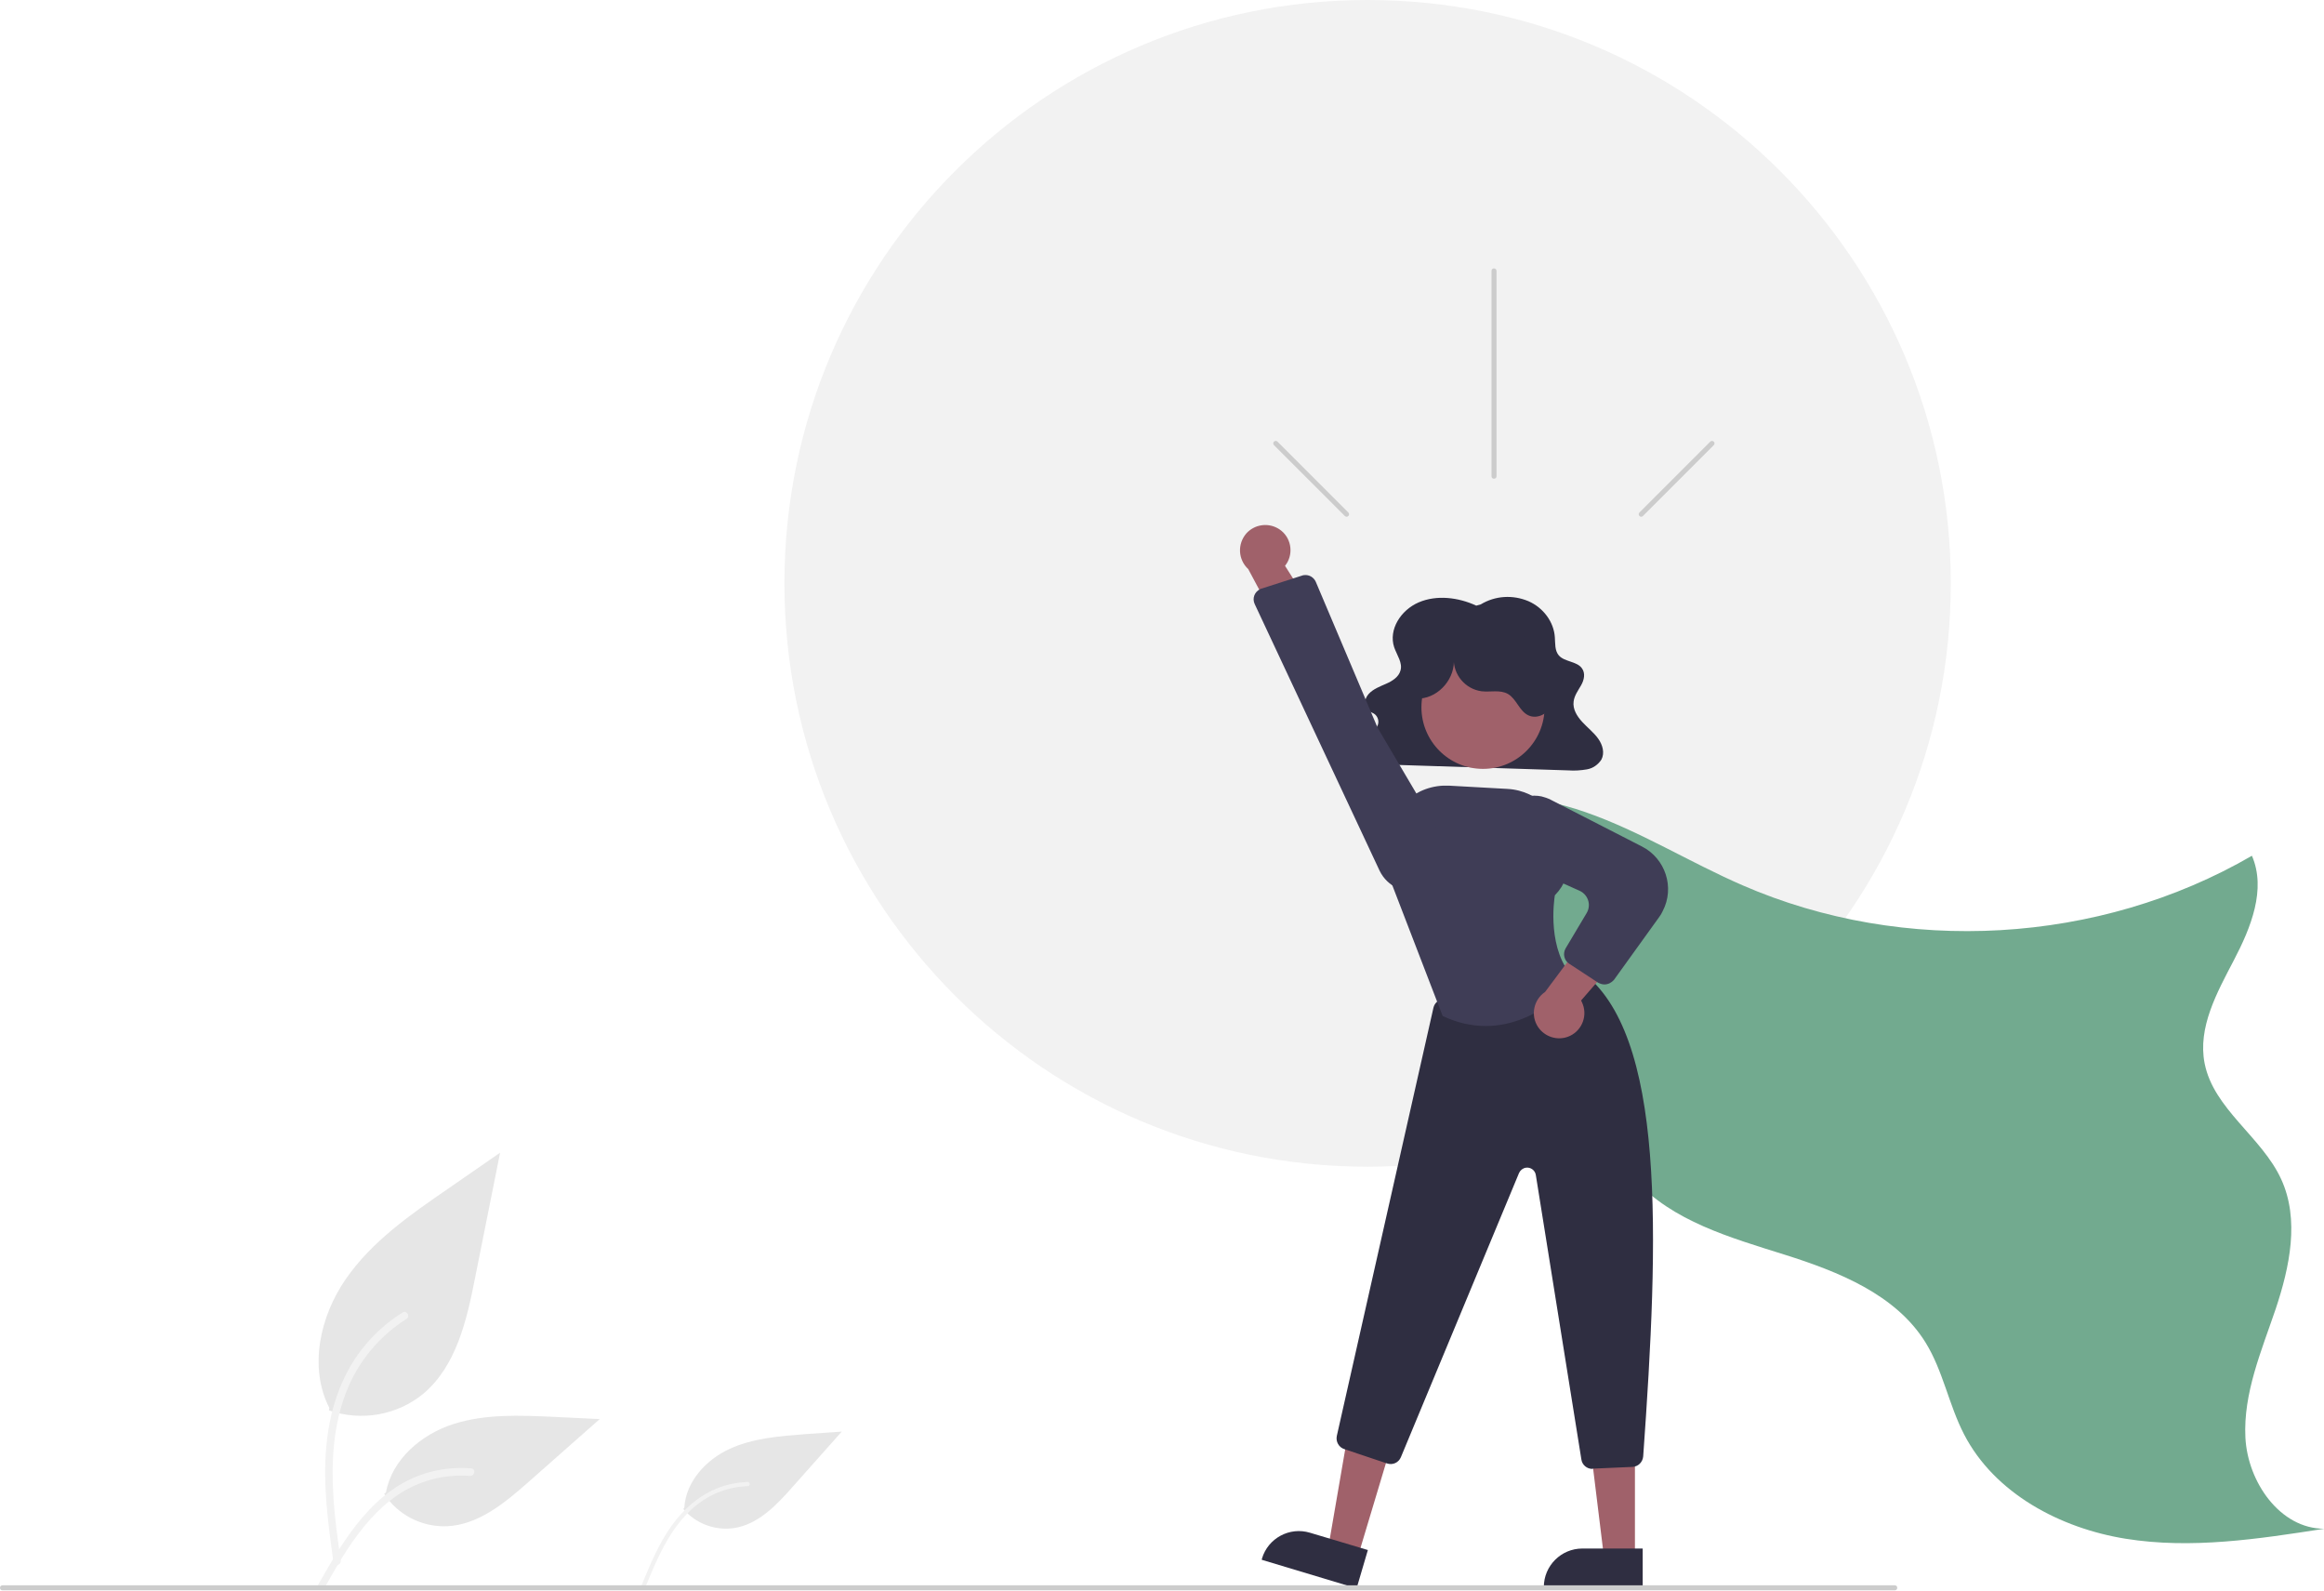
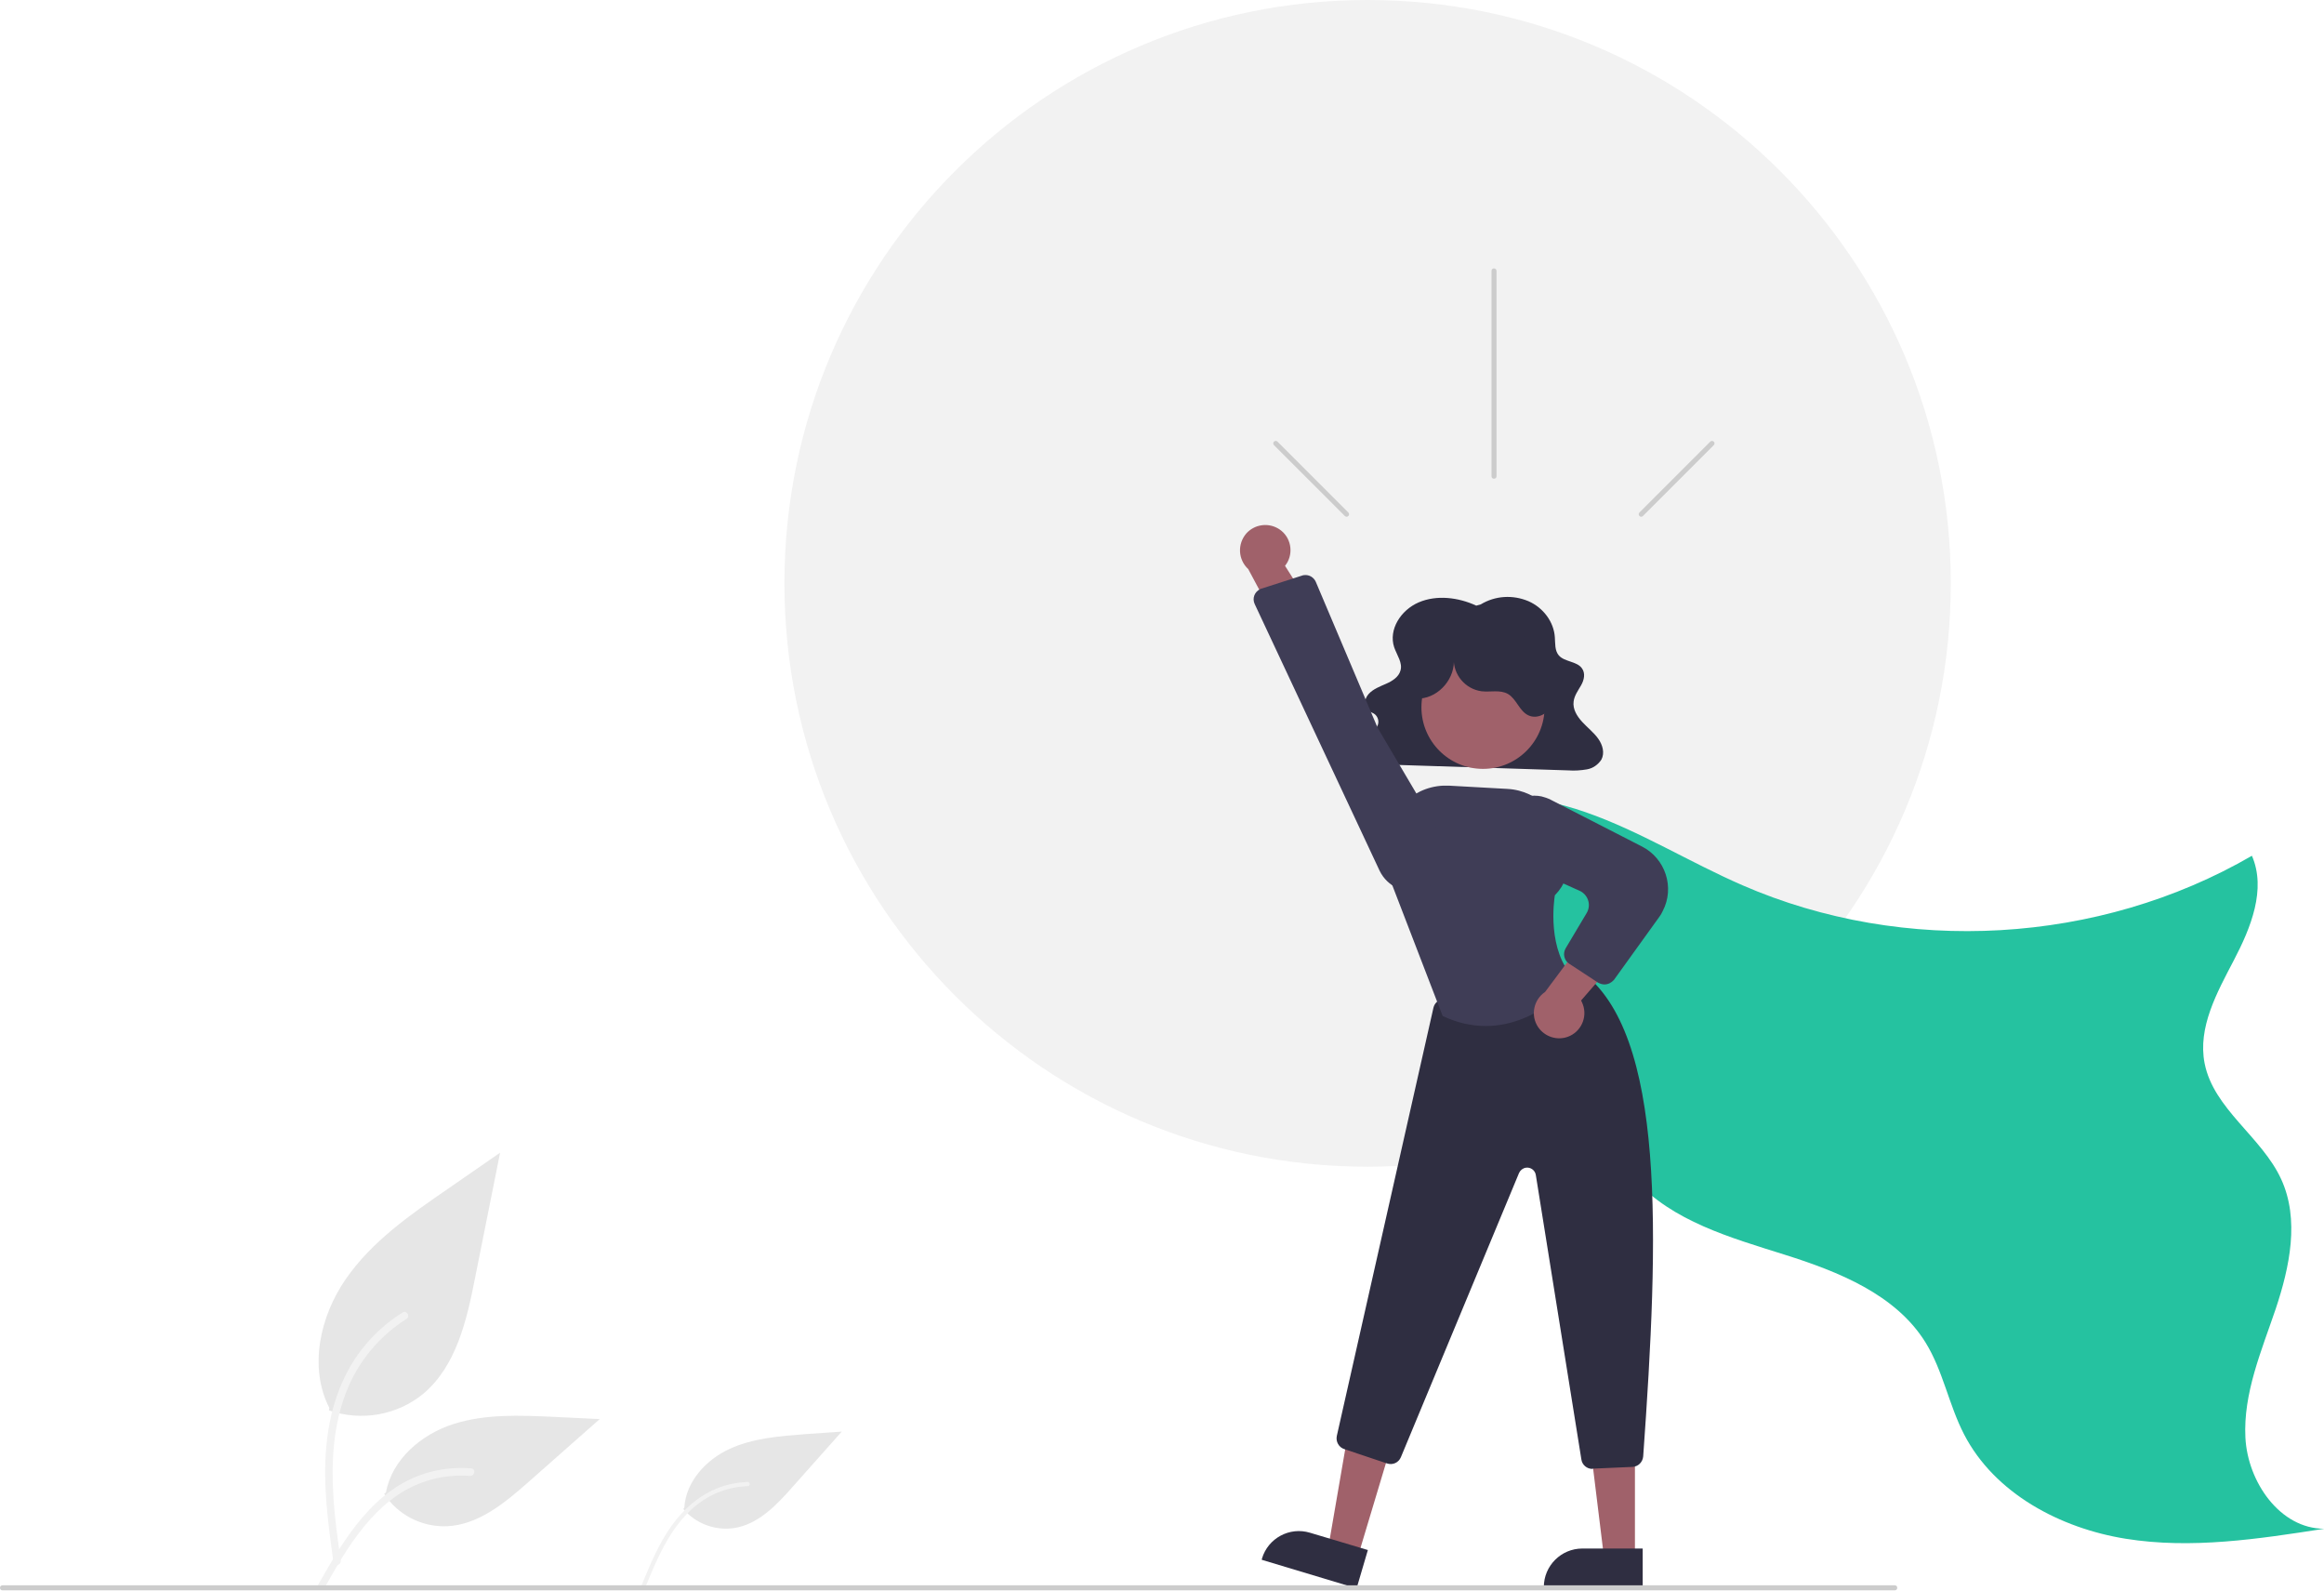
<svg xmlns="http://www.w3.org/2000/svg" version="1.1" id="a6791429-d438-45aa-bc7c-827b738cb04a" x="0px" y="0px" viewBox="0 0 928.5 635.2" style="enable-background:new 0 0 928.5 635.2;" xml:space="preserve">
-   <style type="text/css">
+   <defs id="defs21" />
+   <style type="text/css" id="style1">
	.st0{fill:#F2F2F2;}
	.st1{fill:#E6E6E6;}
	.st2{fill:#72AA8F;}
	.st3{fill:#2F2E41;}
	.st4{fill:#A0616A;}
	.st5{fill:#3F3D56;}
	.st6{fill:#CCCCCC;}
</style>
-   <circle class="st0" cx="546.4" cy="233" r="233" />
-   <path class="st1" d="M131.4,563.3c12.9,4.5,27.2,2,37.7-6.6c13.2-11.1,17.4-29.4,20.7-46.3l10-50L179,474.8  c-15,10.3-30.4,21-40.8,36c-10.4,15-14.9,35.4-6.6,51.6" />
-   <path class="st0" d="M133.2,623.9c-2.1-15.4-4.3-31-2.8-46.5c1.3-13.8,5.5-27.3,14.1-38.4c4.6-5.9,10.1-10.9,16.4-14.8  c1.6-1,3.1,1.6,1.5,2.6c-10.9,6.9-19.3,17-24,29c-5.2,13.3-6.1,27.8-5.2,41.9c0.5,8.5,1.7,17,2.9,25.5c0.2,0.8-0.3,1.6-1,1.8  C134.2,625.2,133.4,624.7,133.2,623.9L133.2,623.9z" />
-   <path class="st1" d="M273,602.7c5,5.9,12.8,8.8,20.5,7.6c9.7-1.6,17-9.4,23.5-16.8l19.3-21.7l-14.4,1c-10.4,0.8-21,1.6-30.4,5.9  s-17.5,13.1-18.1,23.5" />
-   <path class="st0" d="M256.4,633c3.4-8.2,6.8-16.5,12-23.7c4.6-6.4,10.6-11.8,18-14.8c3.9-1.6,8.1-2.4,12.3-2.6c1.1,0,1.1,1.7,0,1.7  c-7.3,0.2-14.4,2.8-20.1,7.3c-6.4,5-11,11.9-14.6,19.1c-2.2,4.4-4.1,8.9-5.9,13.4c-0.1,0.4-0.6,0.7-1,0.6  C256.6,634,256.3,633.5,256.4,633L256.4,633z" />
-   <path class="st1" d="M153.5,596.7c5.5,8.4,15,13.3,25.1,12.9c12.7-0.6,23.3-9.5,32.8-17.9l28.2-24.9l-18.6-0.9  c-13.4-0.6-27.1-1.2-39.9,2.9s-24.5,14.1-26.9,27.3" />
-   <path class="st0" d="M127.2,632.8c10.2-18,22-38,43-44.4c5.9-1.8,12-2.4,18.1-1.9c1.9,0.2,1.4,3.1-0.5,3  c-10.2-0.8-20.4,1.9-28.9,7.6c-8.1,5.5-14.5,13.3-19.9,21.4c-3.3,5-6.2,10.2-9.2,15.4C129,635.7,126.3,634.5,127.2,632.8z" />
-   <path class="st2" d="M566.3,325.7c20.2-11.1,45.4-8.9,67.2-1.3s41.5,20,62.7,29.2c64.6,28.1,142.5,23.6,203.5-11.8  c5.8,13.4-0.4,28.7-7.2,41.7s-14.5,26.9-11.7,41.2c3.6,18.3,22.8,29.3,30.6,46.3c7.4,16.1,3.4,35-2.2,51.8  c-5.7,16.8-13,33.7-12.1,51.4s13.8,36.4,31.5,36.4c-26.3,4.1-53.1,8.2-79.3,4s-52.4-18.1-64.6-41.7c-6.1-11.8-8.4-25.4-15.4-36.7  c-11.9-19.2-34.8-28.3-56.4-35.1S668.2,487.8,653,471c-14.5-16-19.1-38.2-26.7-58.4c-12.9-33.7-35.4-63-64.6-84.2" />
-   <path class="st3" d="M589.8,241.9c-7.1-3.3-15.8-4.4-23-1.3s-12.1,10.9-9.8,17.9c1.1,3.2,3.5,6.3,2.5,9.4c-0.7,2.5-3.2,4.1-5.7,5.2  s-5.2,2.1-7,4.1s-2.2,5.3,0.1,6.8c0.7,0.5,1.7,0.7,2.4,1.3c1.2,1,1.7,2.7,1.2,4.2c-0.6,1.5-1.6,2.8-2.9,3.8  c-2.5,2.2-5.9,4.7-5.1,7.8c0.6,1.7,2,3,3.7,3.5c1.8,0.5,3.6,0.7,5.4,0.7l75,2.4c2.5,0.2,5,0,7.4-0.4c2.4-0.4,4.5-1.9,5.8-3.9  c1.4-2.7,0.5-5.9-1.3-8.4s-4.3-4.4-6.4-6.7s-3.8-5.1-3.4-8.1c0.3-2.4,1.8-4.4,3-6.5s1.8-4.8,0.3-6.8c-2-2.8-6.9-2.5-9.2-5.1  c-1.7-2-1.4-4.8-1.6-7.3c-0.4-6.1-4.6-11.8-10.6-14.4c-6.2-2.6-13.2-2.2-19,1.3L589.8,241.9z" />
-   <polygon class="st4" points="542.4,622.1 530.6,618.6 538.7,571.6 556,576.8 " />
-   <path class="st3" d="M542,634.4L504.1,623l0.1-0.5c2.4-8.1,11-12.8,19.2-10.3c0,0,0,0,0,0l0,0l23.1,6.9L542,634.4z" />
-   <polygon class="st4" points="653.2,622.5 640.9,622.5 635.1,575.2 653.2,575.2 " />
-   <path class="st3" d="M656.3,634.4l-39.5,0v-0.5c0-8.5,6.9-15.4,15.4-15.4c0,0,0,0,0,0h0l24.1,0L656.3,634.4z" />
-   <path class="st3" d="M636.2,586.7c-2.2,0-4.1-1.6-4.4-3.8l-18.2-113.6c-0.3-1.9-2.1-3.2-4-2.9c-1.2,0.2-2.2,1-2.7,2.1l-47.2,113.5  c-0.9,2.2-3.3,3.3-5.6,2.5l-17-5.7c-2.2-0.7-3.5-3-3-5.3l38.6-171c0.4-1.7,1.7-3,3.4-3.4l51.8-12c1.3-0.3,2.6,0,3.7,0.8  c34.1,24.8,31.2,105.8,24.9,193.8c-0.2,2.3-2,4.1-4.3,4.2l-15.9,0.7C636.3,586.7,636.2,586.7,636.2,586.7z" />
-   <circle class="st4" cx="592.5" cy="282.5" r="24.6" />
-   <path class="st5" d="M593.6,409.8c-5.9,0-11.7-1.4-17-3.9l-0.2-0.1l-0.1-0.2l-22-57.1l-0.4-9.9c-0.6-13.1,9.6-24.2,22.7-24.8  c0.8,0,1.6,0,2.3,0l23.4,1.3c12.5,0.7,22.4,11.1,22.4,23.6c0.6,1.2,4.9,10.3-3.5,18.9c-0.3,2-3.3,22.2,7.9,33.4l0.3,0.3l-0.3,0.3  C629,391.9,614.7,409.8,593.6,409.8z" />
-   <path class="st4" d="M626.4,414.1c5.2-1.9,7.9-7.7,6-12.9c-0.2-0.6-0.5-1.1-0.7-1.6l23.4-27l-18.4-2.4l-19.4,26  c-4.6,3.1-5.9,9.4-2.8,14C617.1,414.1,622.1,415.7,626.4,414.1L626.4,414.1z" />
-   <path class="st5" d="M641,393.2c-0.9,0-1.7-0.3-2.5-0.7l-11.6-7.6c-2-1.3-2.6-4-1.4-6.1l8.4-14.1c1.8-3,0.8-6.8-2.2-8.6  c-0.2-0.1-0.4-0.2-0.6-0.3l-24-10.8c-6.1-2.8-9.5-9.4-8.1-15.9l0,0c1.6-7.7,9.2-12.6,16.9-11c1.2,0.3,2.4,0.7,3.6,1.3l36.5,18.7  c9.4,4.8,13.2,16.4,8.3,25.8c-0.4,0.9-0.9,1.7-1.5,2.5l-18,25C643.8,392.5,642.5,393.2,641,393.2z" />
-   <path class="st3" d="M567.4,279c7.8-0.6,14.2-8.4,13.4-16.1c-0.2,6.6,4.6,12.3,11.1,13.2c3.6,0.4,7.5-0.7,10.6,1.1  c3.4,2,4.5,6.8,8.1,8.5c3.5,1.7,7.8-0.6,9.5-4s1.3-7.6,0.2-11.2c-5.2-16.7-22.9-26.1-39.6-20.9c-5,1.5-9.5,4.3-13.1,7.9  c-3.3,3.3-5.9,7.5-6.3,12.1s1.7,9.6,5.9,11.7L567.4,279z" />
-   <path class="st4" d="M510.3,210.9c4.9,2.6,6.7,8.7,4.1,13.6c-0.3,0.5-0.6,1-1,1.5l19.2,30.2l-18.6-0.3l-15.3-28.6  c-4.1-3.8-4.4-10.1-0.7-14.3C501.1,209.6,506.2,208.7,510.3,210.9L510.3,210.9z" />
-   <path class="st5" d="M525.7,232.4l24.7,58.3l25.9,43.9c4,6.8,1.7,15.4-5,19.4c-1,0.6-2,1-3.1,1.4l0,0c-6.7,2-13.9-1.2-17-7.6  l-49.9-106.5c-1.1-2.3-0.1-4.9,2.2-6c0.2-0.1,0.3-0.2,0.5-0.2l16.2-5.2c0.3-0.1,0.6-0.2,0.9-0.2  C523.1,229.5,524.9,230.6,525.7,232.4z" />
-   <path class="st6" d="M757,635.2H1c-0.6,0-1-0.4-1-1s0.4-1,1-1h756c0.6,0,1,0.4,1,1S757.6,635.2,757,635.2z" />
-   <path class="st6" d="M597.9,108.2v82c0,0.6-0.4,1-1,1s-1-0.4-1-1v-82c0-0.6,0.4-1,1-1S597.9,107.7,597.9,108.2z" />
-   <path class="st6" d="M684.7,177.8l-28.3,28.3c-0.4,0.4-1,0.4-1.4,0c-0.4-0.4-0.4-1,0-1.4l28.3-28.3c0.4-0.4,1-0.4,1.4,0  C685.1,176.7,685.1,177.4,684.7,177.8C684.7,177.8,684.7,177.8,684.7,177.8z" />
-   <path class="st6" d="M509,177.8l28.3,28.3c0.4,0.4,1,0.4,1.4,0c0.4-0.4,0.4-1,0-1.4l-28.3-28.3c-0.4-0.4-1-0.4-1.4,0  C508.6,176.7,508.6,177.4,509,177.8C509,177.8,509,177.8,509,177.8L509,177.8z" />
+   <circle class="st0" cx="546.4" cy="233" r="233" id="circle1" />
+   <path class="st1" d="M131.4,563.3c12.9,4.5,27.2,2,37.7-6.6c13.2-11.1,17.4-29.4,20.7-46.3l10-50L179,474.8  c-15,10.3-30.4,21-40.8,36c-10.4,15-14.9,35.4-6.6,51.6" id="path1" />
+   <path class="st0" d="M133.2,623.9c-2.1-15.4-4.3-31-2.8-46.5c1.3-13.8,5.5-27.3,14.1-38.4c4.6-5.9,10.1-10.9,16.4-14.8  c1.6-1,3.1,1.6,1.5,2.6c-10.9,6.9-19.3,17-24,29c-5.2,13.3-6.1,27.8-5.2,41.9c0.5,8.5,1.7,17,2.9,25.5c0.2,0.8-0.3,1.6-1,1.8  C134.2,625.2,133.4,624.7,133.2,623.9L133.2,623.9z" id="path2" />
+   <path class="st1" d="M273,602.7c5,5.9,12.8,8.8,20.5,7.6c9.7-1.6,17-9.4,23.5-16.8l19.3-21.7l-14.4,1c-10.4,0.8-21,1.6-30.4,5.9  s-17.5,13.1-18.1,23.5" id="path3" />
+   <path class="st0" d="M256.4,633c3.4-8.2,6.8-16.5,12-23.7c4.6-6.4,10.6-11.8,18-14.8c3.9-1.6,8.1-2.4,12.3-2.6c1.1,0,1.1,1.7,0,1.7  c-7.3,0.2-14.4,2.8-20.1,7.3c-6.4,5-11,11.9-14.6,19.1c-2.2,4.4-4.1,8.9-5.9,13.4c-0.1,0.4-0.6,0.7-1,0.6  C256.6,634,256.3,633.5,256.4,633L256.4,633z" id="path4" />
+   <path class="st1" d="M153.5,596.7c5.5,8.4,15,13.3,25.1,12.9c12.7-0.6,23.3-9.5,32.8-17.9l28.2-24.9l-18.6-0.9  c-13.4-0.6-27.1-1.2-39.9,2.9s-24.5,14.1-26.9,27.3" id="path5" />
+   <path class="st0" d="M127.2,632.8c10.2-18,22-38,43-44.4c5.9-1.8,12-2.4,18.1-1.9c1.9,0.2,1.4,3.1-0.5,3  c-10.2-0.8-20.4,1.9-28.9,7.6c-8.1,5.5-14.5,13.3-19.9,21.4c-3.3,5-6.2,10.2-9.2,15.4C129,635.7,126.3,634.5,127.2,632.8z" id="path6" />
+   <path class="st2" d="M566.3,325.7c20.2-11.1,45.4-8.9,67.2-1.3s41.5,20,62.7,29.2c64.6,28.1,142.5,23.6,203.5-11.8  c5.8,13.4-0.4,28.7-7.2,41.7s-14.5,26.9-11.7,41.2c3.6,18.3,22.8,29.3,30.6,46.3c7.4,16.1,3.4,35-2.2,51.8  c-5.7,16.8-13,33.7-12.1,51.4s13.8,36.4,31.5,36.4c-26.3,4.1-53.1,8.2-79.3,4s-52.4-18.1-64.6-41.7c-6.1-11.8-8.4-25.4-15.4-36.7  c-11.9-19.2-34.8-28.3-56.4-35.1S668.2,487.8,653,471c-14.5-16-19.1-38.2-26.7-58.4c-12.9-33.7-35.4-63-64.6-84.2" id="path7" style="fill:#25c2a0;fill-opacity:1" />
+   <path class="st3" d="M589.8,241.9c-7.1-3.3-15.8-4.4-23-1.3s-12.1,10.9-9.8,17.9c1.1,3.2,3.5,6.3,2.5,9.4c-0.7,2.5-3.2,4.1-5.7,5.2  s-5.2,2.1-7,4.1s-2.2,5.3,0.1,6.8c0.7,0.5,1.7,0.7,2.4,1.3c1.2,1,1.7,2.7,1.2,4.2c-0.6,1.5-1.6,2.8-2.9,3.8  c-2.5,2.2-5.9,4.7-5.1,7.8c0.6,1.7,2,3,3.7,3.5c1.8,0.5,3.6,0.7,5.4,0.7l75,2.4c2.5,0.2,5,0,7.4-0.4c2.4-0.4,4.5-1.9,5.8-3.9  c1.4-2.7,0.5-5.9-1.3-8.4s-4.3-4.4-6.4-6.7s-3.8-5.1-3.4-8.1c0.3-2.4,1.8-4.4,3-6.5s1.8-4.8,0.3-6.8c-2-2.8-6.9-2.5-9.2-5.1  c-1.7-2-1.4-4.8-1.6-7.3c-0.4-6.1-4.6-11.8-10.6-14.4c-6.2-2.6-13.2-2.2-19,1.3L589.8,241.9z" id="path8" />
+   <polygon class="st4" points="542.4,622.1 530.6,618.6 538.7,571.6 556,576.8 " id="polygon8" />
+   <path class="st3" d="M542,634.4L504.1,623l0.1-0.5c2.4-8.1,11-12.8,19.2-10.3c0,0,0,0,0,0l0,0l23.1,6.9L542,634.4z" id="path9" />
+   <polygon class="st4" points="653.2,622.5 640.9,622.5 635.1,575.2 653.2,575.2 " id="polygon9" />
+   <path class="st3" d="M656.3,634.4l-39.5,0v-0.5c0-8.5,6.9-15.4,15.4-15.4c0,0,0,0,0,0h0l24.1,0L656.3,634.4z" id="path10" />
+   <path class="st3" d="M636.2,586.7c-2.2,0-4.1-1.6-4.4-3.8l-18.2-113.6c-0.3-1.9-2.1-3.2-4-2.9c-1.2,0.2-2.2,1-2.7,2.1l-47.2,113.5  c-0.9,2.2-3.3,3.3-5.6,2.5l-17-5.7c-2.2-0.7-3.5-3-3-5.3l38.6-171c0.4-1.7,1.7-3,3.4-3.4l51.8-12c1.3-0.3,2.6,0,3.7,0.8  c34.1,24.8,31.2,105.8,24.9,193.8c-0.2,2.3-2,4.1-4.3,4.2l-15.9,0.7C636.3,586.7,636.2,586.7,636.2,586.7z" id="path11" />
+   <circle class="st4" cx="592.5" cy="282.5" r="24.6" id="circle11" />
+   <path class="st5" d="M593.6,409.8c-5.9,0-11.7-1.4-17-3.9l-0.2-0.1l-0.1-0.2l-22-57.1l-0.4-9.9c-0.6-13.1,9.6-24.2,22.7-24.8  c0.8,0,1.6,0,2.3,0l23.4,1.3c12.5,0.7,22.4,11.1,22.4,23.6c0.6,1.2,4.9,10.3-3.5,18.9c-0.3,2-3.3,22.2,7.9,33.4l0.3,0.3l-0.3,0.3  C629,391.9,614.7,409.8,593.6,409.8z" id="path12" />
+   <path class="st4" d="M626.4,414.1c5.2-1.9,7.9-7.7,6-12.9c-0.2-0.6-0.5-1.1-0.7-1.6l23.4-27l-18.4-2.4l-19.4,26  c-4.6,3.1-5.9,9.4-2.8,14C617.1,414.1,622.1,415.7,626.4,414.1L626.4,414.1z" id="path13" />
+   <path class="st5" d="M641,393.2c-0.9,0-1.7-0.3-2.5-0.7l-11.6-7.6c-2-1.3-2.6-4-1.4-6.1l8.4-14.1c1.8-3,0.8-6.8-2.2-8.6  c-0.2-0.1-0.4-0.2-0.6-0.3l-24-10.8c-6.1-2.8-9.5-9.4-8.1-15.9l0,0c1.6-7.7,9.2-12.6,16.9-11c1.2,0.3,2.4,0.7,3.6,1.3l36.5,18.7  c9.4,4.8,13.2,16.4,8.3,25.8c-0.4,0.9-0.9,1.7-1.5,2.5l-18,25C643.8,392.5,642.5,393.2,641,393.2z" id="path14" />
+   <path class="st3" d="M567.4,279c7.8-0.6,14.2-8.4,13.4-16.1c-0.2,6.6,4.6,12.3,11.1,13.2c3.6,0.4,7.5-0.7,10.6,1.1  c3.4,2,4.5,6.8,8.1,8.5c3.5,1.7,7.8-0.6,9.5-4s1.3-7.6,0.2-11.2c-5.2-16.7-22.9-26.1-39.6-20.9c-5,1.5-9.5,4.3-13.1,7.9  c-3.3,3.3-5.9,7.5-6.3,12.1s1.7,9.6,5.9,11.7L567.4,279z" id="path15" />
+   <path class="st4" d="M510.3,210.9c4.9,2.6,6.7,8.7,4.1,13.6c-0.3,0.5-0.6,1-1,1.5l19.2,30.2l-18.6-0.3l-15.3-28.6  c-4.1-3.8-4.4-10.1-0.7-14.3C501.1,209.6,506.2,208.7,510.3,210.9L510.3,210.9z" id="path16" />
+   <path class="st5" d="M525.7,232.4l24.7,58.3l25.9,43.9c4,6.8,1.7,15.4-5,19.4c-1,0.6-2,1-3.1,1.4l0,0c-6.7,2-13.9-1.2-17-7.6  l-49.9-106.5c-1.1-2.3-0.1-4.9,2.2-6c0.2-0.1,0.3-0.2,0.5-0.2l16.2-5.2c0.3-0.1,0.6-0.2,0.9-0.2  C523.1,229.5,524.9,230.6,525.7,232.4z" id="path17" />
+   <path class="st6" d="M757,635.2H1c-0.6,0-1-0.4-1-1s0.4-1,1-1h756c0.6,0,1,0.4,1,1S757.6,635.2,757,635.2z" id="path18" />
+   <path class="st6" d="M597.9,108.2v82c0,0.6-0.4,1-1,1s-1-0.4-1-1v-82c0-0.6,0.4-1,1-1S597.9,107.7,597.9,108.2z" id="path19" />
+   <path class="st6" d="M684.7,177.8l-28.3,28.3c-0.4,0.4-1,0.4-1.4,0c-0.4-0.4-0.4-1,0-1.4l28.3-28.3c0.4-0.4,1-0.4,1.4,0  C685.1,176.7,685.1,177.4,684.7,177.8C684.7,177.8,684.7,177.8,684.7,177.8z" id="path20" />
+   <path class="st6" d="M509,177.8l28.3,28.3c0.4,0.4,1,0.4,1.4,0c0.4-0.4,0.4-1,0-1.4l-28.3-28.3c-0.4-0.4-1-0.4-1.4,0  C508.6,176.7,508.6,177.4,509,177.8C509,177.8,509,177.8,509,177.8L509,177.8z" id="path21" />
</svg>
